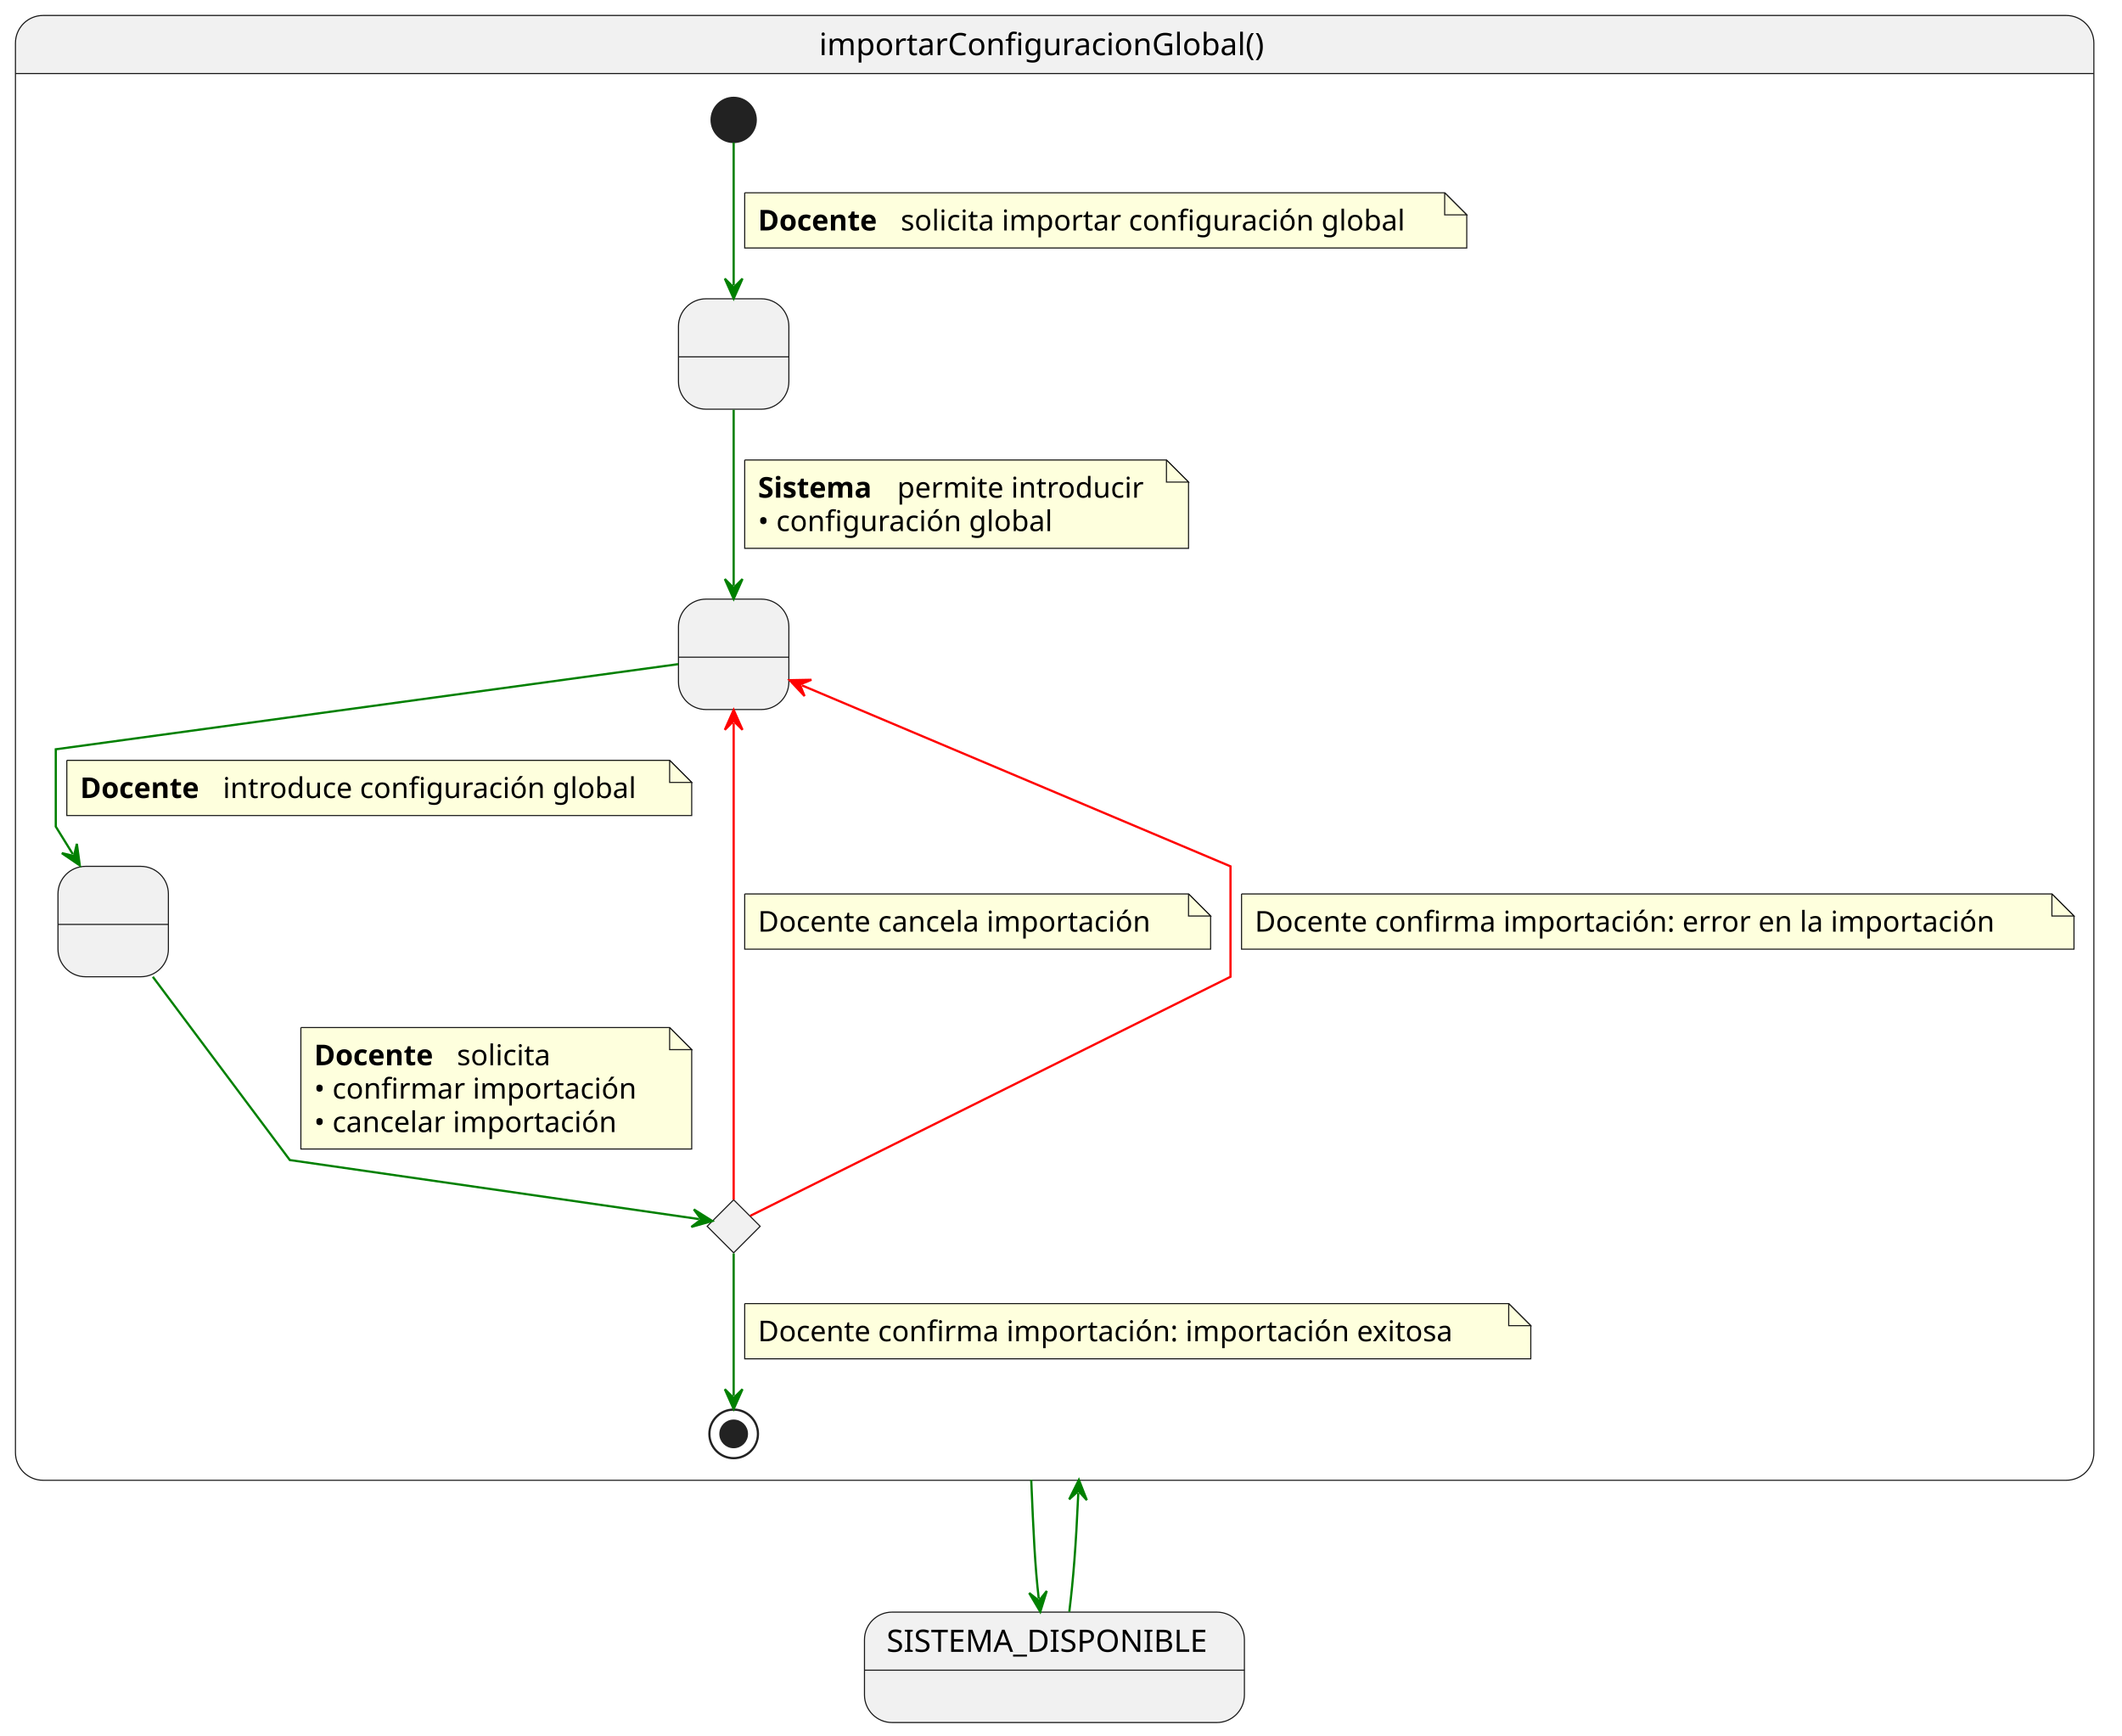
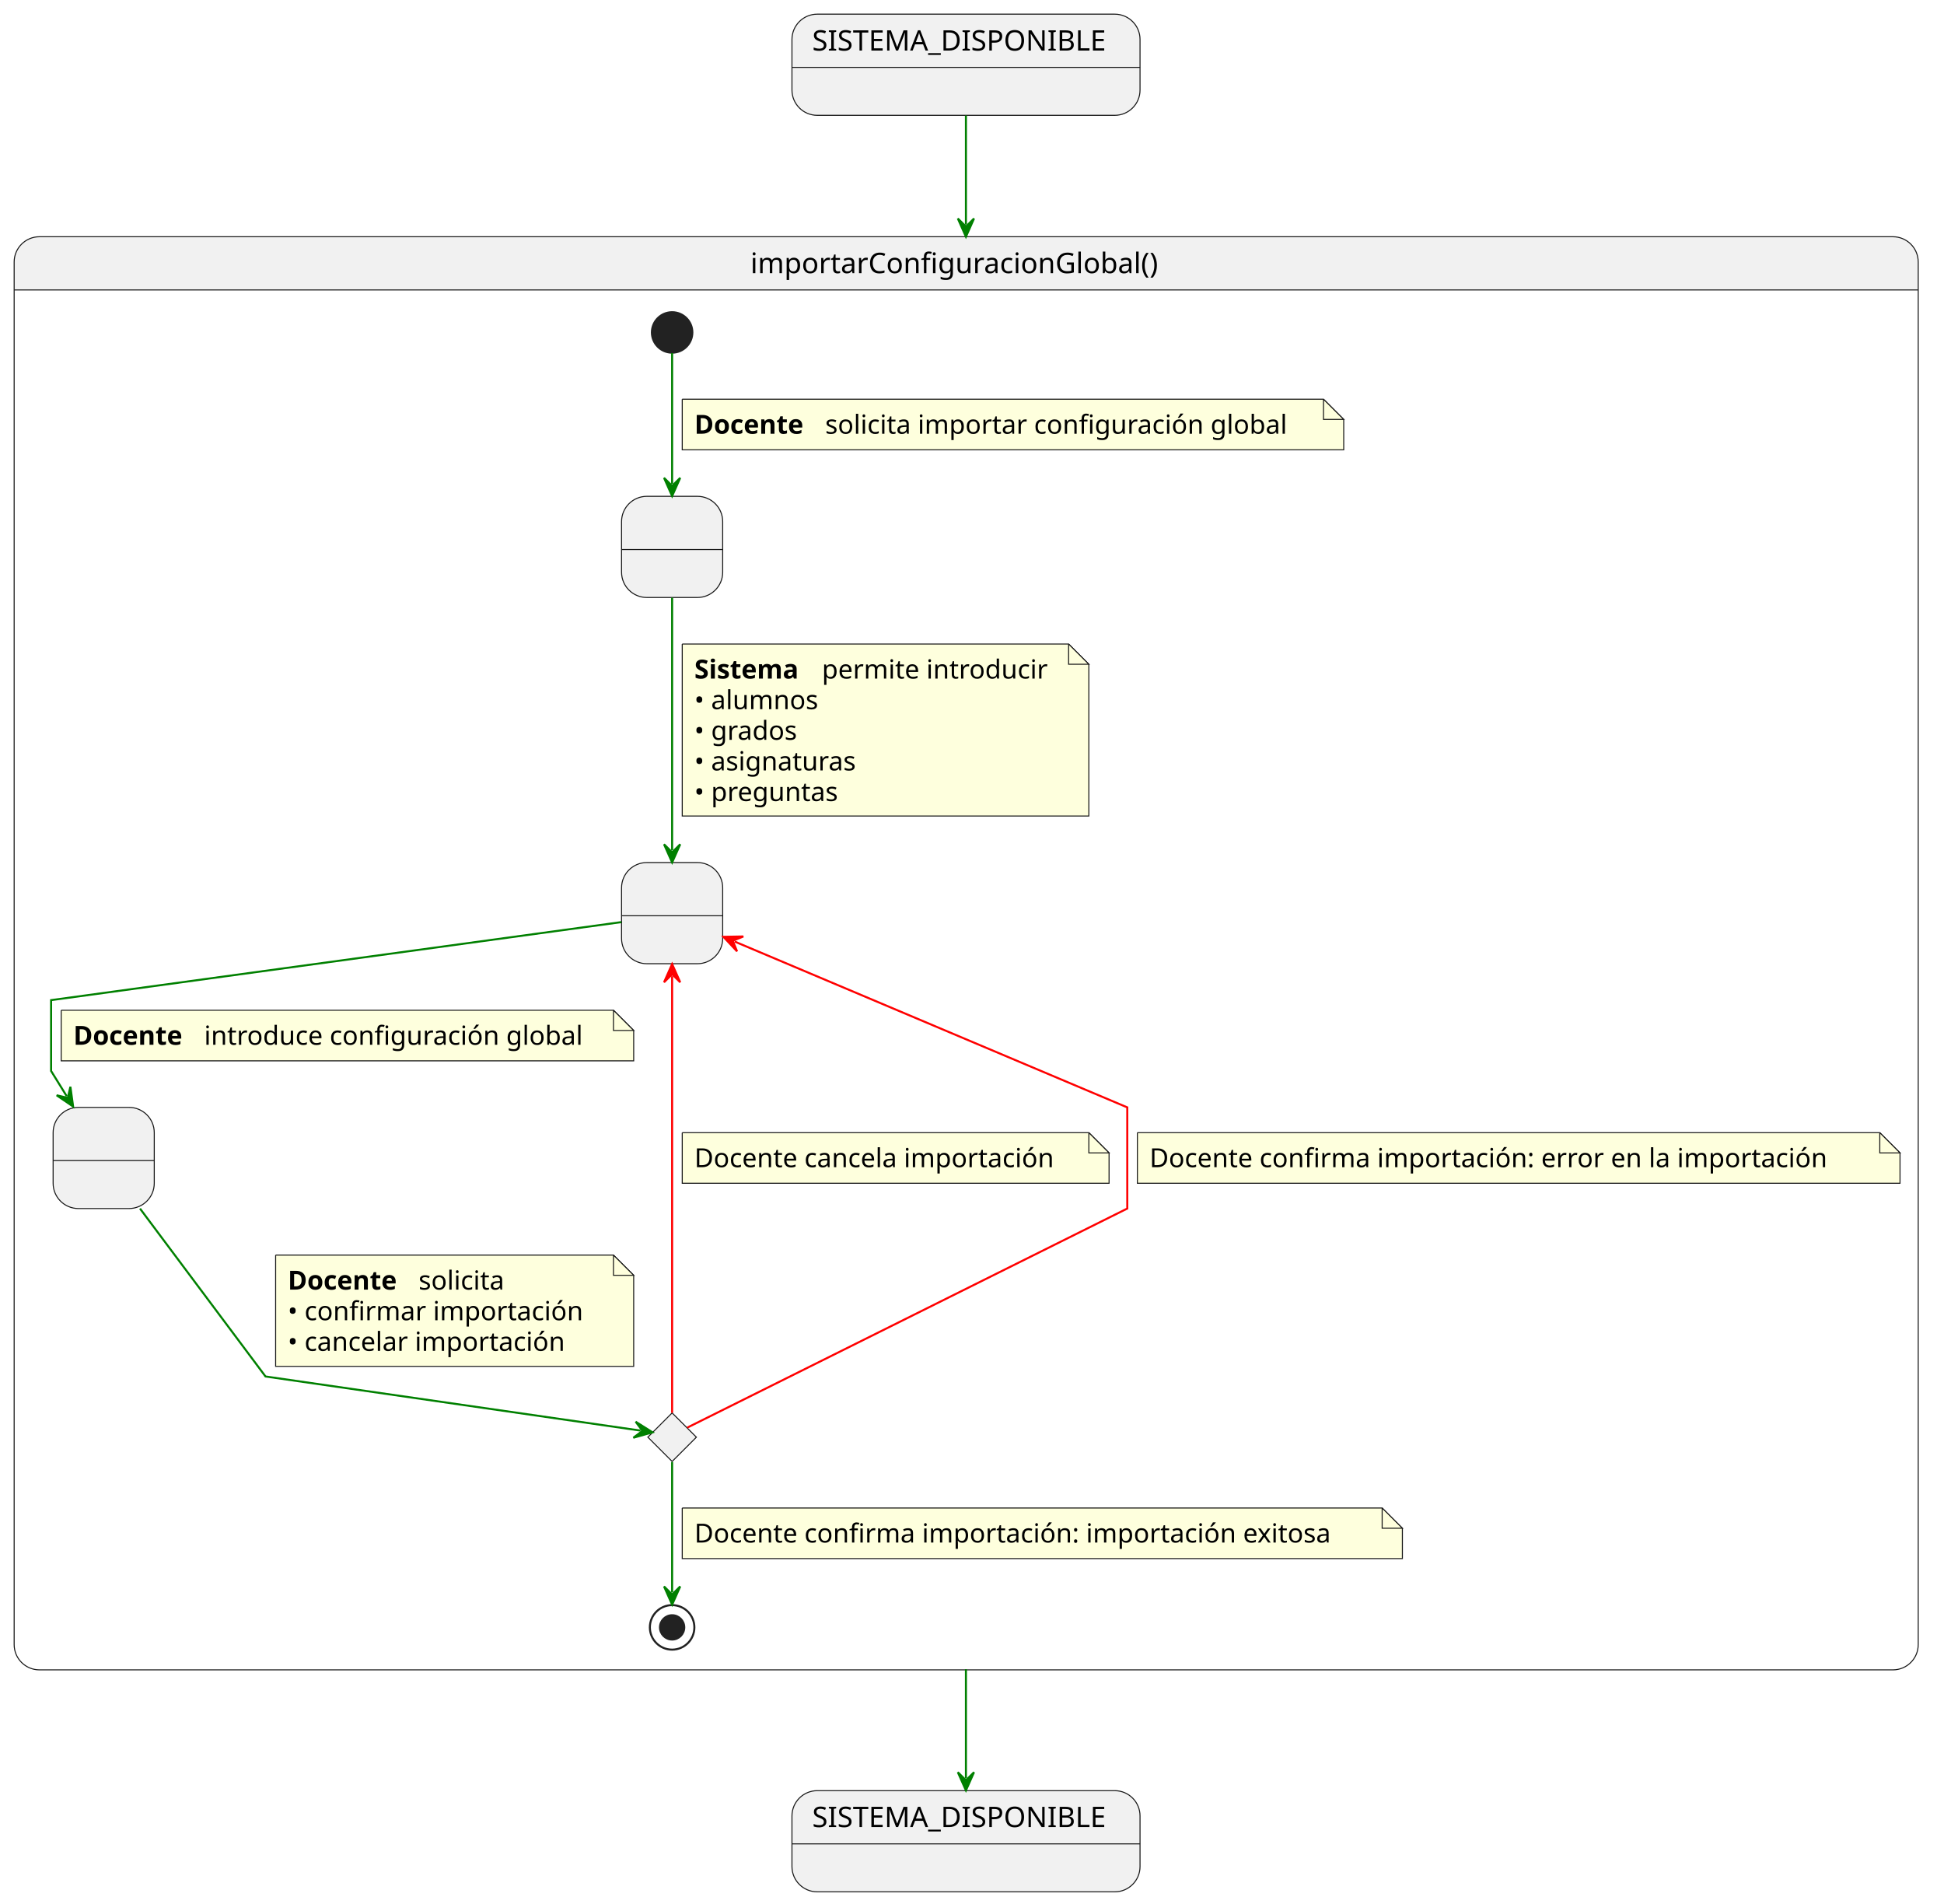
- <svg xmlns="http://www.w3.org/2000/svg" contentStyleType="text/css" data-diagram-type="STATE" height="786px" preserveAspectRatio="none" style="width:961px;height:786px;background:#FFFFFF;" version="1.1" viewBox="0 0 961 786" width="961px" zoomAndPan="magnify">
+ <svg xmlns="http://www.w3.org/2000/svg" contentStyleType="text/css" data-diagram-type="STATE" height="941px" preserveAspectRatio="none" style="width:961px;height:941px;background:#FFFFFF;" version="1.1" viewBox="0 0 961 941" width="961px" zoomAndPan="magnify">
  <defs />
  <g>
-     <path d="M19.5,7 L935.758,7 A12.5,12.5 0 0 1 948.258,19.5 L948.258,33.297 L7,33.297 L7,19.5 A12.5,12.5 0 0 1 19.5,7" fill="#F1F1F1" />
-     <rect fill="none" height="663.297" rx="12.5" ry="12.5" style="stroke:#181818;stroke-width:0.5;" width="941.258" x="7" y="7" />
-     <line style="stroke:#181818;stroke-width:0.5;" x1="7" x2="948.258" y1="33.297" y2="33.297" />
-     <text fill="#000000" font-family="sans-serif" font-size="14" lengthAdjust="spacing" textLength="213.295" x="370.982" y="24.995">importarConfiguracionGlobal()</text>
+     <g id="SISTEMA_DISPONIBLE2">
+       <rect fill="#F1F1F1" height="50" rx="12.5" ry="12.5" style="stroke:#181818;stroke-width:0.5;" width="172.065" x="391.5" y="885" />
+       <line style="stroke:#181818;stroke-width:0.5;" x1="391.5" x2="563.565" y1="911.297" y2="911.297" />
+       <text fill="#000000" font-family="sans-serif" font-size="14" lengthAdjust="spacing" textLength="152.065" x="401.5" y="902.995">SISTEMA_DISPONIBLE</text>
+     </g>
+     <path d="M19.5,117 L935.758,117 A12.5,12.5 0 0 1 948.258,129.5 L948.258,143.297 L7,143.297 L7,129.5 A12.5,12.5 0 0 1 19.5,117" fill="#F1F1F1" />
+     <rect fill="none" height="708.297" rx="12.5" ry="12.5" style="stroke:#181818;stroke-width:0.5;" width="941.258" x="7" y="117" />
+     <line style="stroke:#181818;stroke-width:0.5;" x1="7" x2="948.258" y1="143.297" y2="143.297" />
+     <text fill="#000000" font-family="sans-serif" font-size="14" lengthAdjust="spacing" textLength="213.295" x="370.982" y="134.995">importarConfiguracionGlobal()</text>
    <g id="importarConfiguracionGlobal.RequiringGlobalConfigurationImport">
-       <rect fill="#F1F1F1" height="50" rx="12.5" ry="12.5" style="stroke:#181818;stroke-width:0.5;" width="50" x="307.258" y="135.297" />
-       <line style="stroke:#181818;stroke-width:0.5;" x1="307.258" x2="357.258" y1="161.594" y2="161.594" />
-       <text fill="#000000" font-family="sans-serif" font-size="14" lengthAdjust="spacing" textLength="4.45" x="330.033" y="153.292"> </text>
+       <rect fill="#F1F1F1" height="50" rx="12.5" ry="12.5" style="stroke:#181818;stroke-width:0.5;" width="50" x="307.258" y="245.297" />
+       <line style="stroke:#181818;stroke-width:0.5;" x1="307.258" x2="357.258" y1="271.594" y2="271.594" />
+       <text fill="#000000" font-family="sans-serif" font-size="14" lengthAdjust="spacing" textLength="4.45" x="330.033" y="263.292"> </text>
    </g>
    <g id="importarConfiguracionGlobal.ProvidingGlobalConfiguration">
-       <rect fill="#F1F1F1" height="50" rx="12.5" ry="12.5" style="stroke:#181818;stroke-width:0.5;" width="50" x="307.258" y="271.297" />
-       <line style="stroke:#181818;stroke-width:0.5;" x1="307.258" x2="357.258" y1="297.594" y2="297.594" />
-       <text fill="#000000" font-family="sans-serif" font-size="14" lengthAdjust="spacing" textLength="4.45" x="330.033" y="289.292"> </text>
+       <rect fill="#F1F1F1" height="50" rx="12.5" ry="12.5" style="stroke:#181818;stroke-width:0.5;" width="50" x="307.258" y="426.297" />
+       <line style="stroke:#181818;stroke-width:0.5;" x1="307.258" x2="357.258" y1="452.594" y2="452.594" />
+       <text fill="#000000" font-family="sans-serif" font-size="14" lengthAdjust="spacing" textLength="4.45" x="330.033" y="444.292"> </text>
    </g>
    <g id="importarConfiguracionGlobal.ProvidingConfirmation">
-       <rect fill="#F1F1F1" height="50" rx="12.5" ry="12.5" style="stroke:#181818;stroke-width:0.5;" width="50" x="26.258" y="392.297" />
-       <line style="stroke:#181818;stroke-width:0.5;" x1="26.258" x2="76.258" y1="418.594" y2="418.594" />
-       <text fill="#000000" font-family="sans-serif" font-size="14" lengthAdjust="spacing" textLength="4.45" x="49.033" y="410.292"> </text>
+       <rect fill="#F1F1F1" height="50" rx="12.5" ry="12.5" style="stroke:#181818;stroke-width:0.5;" width="50" x="26.258" y="547.297" />
+       <line style="stroke:#181818;stroke-width:0.5;" x1="26.258" x2="76.258" y1="573.594" y2="573.594" />
+       <text fill="#000000" font-family="sans-serif" font-size="14" lengthAdjust="spacing" textLength="4.45" x="49.033" y="565.292"> </text>
    </g>
-     <g class="entity" data-entity="c" data-uid="ent0006" id="entity_c">
-       <polygon fill="#F1F1F1" points="332.258,543.297,344.258,555.297,332.258,567.297,320.258,555.297,332.258,543.297" style="stroke:#181818;stroke-width:0.5;" />
+     <g class="entity" data-entity="c" data-uid="ent0007" id="entity_c">
+       <polygon fill="#F1F1F1" points="332.258,698.297,344.258,710.297,332.258,722.297,320.258,710.297,332.258,698.297" style="stroke:#181818;stroke-width:0.5;" />
    </g>
-     <ellipse cx="332.258" cy="54.297" fill="#222222" rx="10" ry="10" style="stroke:#222222;stroke-width:1;" />
-     <ellipse cx="332.258" cy="649.297" fill="none" rx="11" ry="11" style="stroke:#222222;stroke-width:1;" />
-     <ellipse cx="332.258" cy="649.297" fill="#222222" rx="6" ry="6" style="stroke:#222222;stroke-width:1;" />
-     <g class="link" data-entity-1=".start.importarConfiguracionGlobal" data-entity-2="RequiringGlobalConfigurationImport" data-source-line="10" data-uid="lnk3" id="link_.start.importarConfiguracionGlobal_RequiringGlobalConfigurationImport">
-       <path d="M332.258,64.527 C332.258,80.237 332.258,106.657 332.258,129.167" fill="none" id="*start*importarConfiguracionGlobal-to-RequiringGlobalConfigurationImport" style="stroke:#008000;stroke-width:1;" />
-       <polygon fill="#008000" points="332.258,135.167,336.258,126.167,332.258,130.167,328.258,126.167,332.258,135.167" style="stroke:#008000;stroke-width:1;" />
-       <path d="M337.258,87.297 L337.258,112.297 L664.258,112.297 L664.258,97.297 L654.258,87.297 L337.258,87.297" fill="#FEFFDD" style="stroke:#181818;stroke-width:0.5;" />
-       <path d="M654.258,87.297 L654.258,97.297 L664.258,97.297 L654.258,87.297" fill="#FEFFDD" style="stroke:#181818;stroke-width:0.5;" />
-       <text fill="#000000" font-family="sans-serif" font-size="13" font-weight="bold" lengthAdjust="spacing" textLength="60.531" x="343.258" y="104.364">Docente</text>
-       <text fill="#000000" font-family="sans-serif" font-size="13" lengthAdjust="spacing" textLength="242.334" x="407.922" y="104.364">solicita importar configuración global</text>
+     <ellipse cx="332.258" cy="164.297" fill="#222222" rx="10" ry="10" style="stroke:#222222;stroke-width:1;" />
+     <ellipse cx="332.258" cy="804.297" fill="none" rx="11" ry="11" style="stroke:#222222;stroke-width:1;" />
+     <ellipse cx="332.258" cy="804.297" fill="#222222" rx="6" ry="6" style="stroke:#222222;stroke-width:1;" />
+     <g class="link" data-entity-1=".start.importarConfiguracionGlobal" data-entity-2="RequiringGlobalConfigurationImport" data-source-line="12" data-uid="lnk3" id="link_.start.importarConfiguracionGlobal_RequiringGlobalConfigurationImport">
+       <path d="M332.258,174.527 C332.258,190.237 332.258,216.657 332.258,239.167" fill="none" id="*start*importarConfiguracionGlobal-to-RequiringGlobalConfigurationImport" style="stroke:#008000;stroke-width:1;" />
+       <polygon fill="#008000" points="332.258,245.167,336.258,236.167,332.258,240.167,328.258,236.167,332.258,245.167" style="stroke:#008000;stroke-width:1;" />
+       <path d="M337.258,197.297 L337.258,222.297 L664.258,222.297 L664.258,207.297 L654.258,197.297 L337.258,197.297" fill="#FEFFDD" style="stroke:#181818;stroke-width:0.5;" />
+       <path d="M654.258,197.297 L654.258,207.297 L664.258,207.297 L654.258,197.297" fill="#FEFFDD" style="stroke:#181818;stroke-width:0.5;" />
+       <text fill="#000000" font-family="sans-serif" font-size="13" font-weight="bold" lengthAdjust="spacing" textLength="60.531" x="343.258" y="214.364">Docente</text>
+       <text fill="#000000" font-family="sans-serif" font-size="13" lengthAdjust="spacing" textLength="242.334" x="407.922" y="214.364">solicita importar configuración global</text>
    </g>
-     <g class="link" data-entity-1="RequiringGlobalConfigurationImport" data-entity-2="ProvidingGlobalConfiguration" data-source-line="15" data-uid="lnk4" id="link_RequiringGlobalConfigurationImport_ProvidingGlobalConfiguration">
-       <path d="M332.258,185.567 C332.258,209.847 332.258,240.987 332.258,265.207" fill="none" id="RequiringGlobalConfigurationImport-to-ProvidingGlobalConfiguration" style="stroke:#008000;stroke-width:1;" />
-       <polygon fill="#008000" points="332.258,271.207,336.258,262.207,332.258,266.207,328.258,262.207,332.258,271.207" style="stroke:#008000;stroke-width:1;" />
-       <path d="M337.258,208.297 L337.258,248.297 L538.258,248.297 L538.258,218.297 L528.258,208.297 L337.258,208.297" fill="#FEFFDD" style="stroke:#181818;stroke-width:0.5;" />
-       <path d="M528.258,208.297 L528.258,218.297 L538.258,218.297 L528.258,208.297" fill="#FEFFDD" style="stroke:#181818;stroke-width:0.5;" />
-       <text fill="#000000" font-family="sans-serif" font-size="13" font-weight="bold" lengthAdjust="spacing" textLength="58.906" x="343.258" y="225.364">Sistema</text>
-       <text fill="#000000" font-family="sans-serif" font-size="13" lengthAdjust="spacing" textLength="117.939" x="406.297" y="225.364">permite introducir</text>
-       <text fill="#000000" font-family="sans-serif" font-size="13" lengthAdjust="spacing" textLength="143.863" x="343.258" y="240.497">• configuración global</text>
+     <g class="link" data-entity-1="RequiringGlobalConfigurationImport" data-entity-2="ProvidingGlobalConfiguration" data-source-line="17" data-uid="lnk4" id="link_RequiringGlobalConfigurationImport_ProvidingGlobalConfiguration">
+       <path d="M332.258,295.437 C332.258,329.697 332.258,386.047 332.258,420.257" fill="none" id="RequiringGlobalConfigurationImport-to-ProvidingGlobalConfiguration" style="stroke:#008000;stroke-width:1;" />
+       <polygon fill="#008000" points="332.258,426.257,336.258,417.257,332.258,421.257,328.258,417.257,332.258,426.257" style="stroke:#008000;stroke-width:1;" />
+       <path d="M337.258,318.297 L337.258,403.297 L538.258,403.297 L538.258,328.297 L528.258,318.297 L337.258,318.297" fill="#FEFFDD" style="stroke:#181818;stroke-width:0.5;" />
+       <path d="M528.258,318.297 L528.258,328.297 L538.258,328.297 L528.258,318.297" fill="#FEFFDD" style="stroke:#181818;stroke-width:0.5;" />
+       <text fill="#000000" font-family="sans-serif" font-size="13" font-weight="bold" lengthAdjust="spacing" textLength="58.906" x="343.258" y="335.364">Sistema</text>
+       <text fill="#000000" font-family="sans-serif" font-size="13" lengthAdjust="spacing" textLength="117.939" x="406.297" y="335.364">permite introducir</text>
+       <text fill="#000000" font-family="sans-serif" font-size="13" lengthAdjust="spacing" textLength="67.247" x="343.258" y="350.497">• alumnos</text>
+       <text fill="#000000" font-family="sans-serif" font-size="13" lengthAdjust="spacing" textLength="56.342" x="343.258" y="365.629">• grados</text>
+       <text fill="#000000" font-family="sans-serif" font-size="13" lengthAdjust="spacing" textLength="88.029" x="343.258" y="380.762">• asignaturas</text>
+       <text fill="#000000" font-family="sans-serif" font-size="13" lengthAdjust="spacing" textLength="77.962" x="343.258" y="395.895">• preguntas</text>
    </g>
-     <g class="link" data-entity-1="ProvidingGlobalConfiguration" data-entity-2="ProvidingConfirmation" data-source-line="21" data-uid="lnk5" id="link_ProvidingGlobalConfiguration_ProvidingConfirmation">
-       <path d="M307.138,300.737 C233.818,310.767 25.258,339.297 25.258,339.297 C25.258,339.297 25.258,374.297 25.258,374.297 C25.258,374.297 27.26,377.525 32.98,386.765" fill="none" id="ProvidingGlobalConfiguration-to-ProvidingConfirmation" style="stroke:#008000;stroke-width:1;" />
-       <polygon fill="#008000" points="36.138,391.867,34.802,382.109,33.507,387.615,28,386.32,36.138,391.867" style="stroke:#008000;stroke-width:1;" />
-       <path d="M30.258,344.297 L30.258,369.297 L313.258,369.297 L313.258,354.297 L303.258,344.297 L30.258,344.297" fill="#FEFFDD" style="stroke:#181818;stroke-width:0.5;" />
-       <path d="M303.258,344.297 L303.258,354.297 L313.258,354.297 L303.258,344.297" fill="#FEFFDD" style="stroke:#181818;stroke-width:0.5;" />
-       <text fill="#000000" font-family="sans-serif" font-size="13" font-weight="bold" lengthAdjust="spacing" textLength="60.531" x="36.258" y="361.364">Docente</text>
-       <text fill="#000000" font-family="sans-serif" font-size="13" lengthAdjust="spacing" textLength="198.079" x="100.922" y="361.364">introduce configuración global</text>
+     <g class="link" data-entity-1="ProvidingGlobalConfiguration" data-entity-2="ProvidingConfirmation" data-source-line="26" data-uid="lnk5" id="link_ProvidingGlobalConfiguration_ProvidingConfirmation">
+       <path d="M307.138,455.737 C233.818,465.767 25.258,494.297 25.258,494.297 C25.258,494.297 25.258,529.297 25.258,529.297 C25.258,529.297 27.26,532.525 32.98,541.765" fill="none" id="ProvidingGlobalConfiguration-to-ProvidingConfirmation" style="stroke:#008000;stroke-width:1;" />
+       <polygon fill="#008000" points="36.138,546.867,34.802,537.109,33.507,542.615,28,541.32,36.138,546.867" style="stroke:#008000;stroke-width:1;" />
+       <path d="M30.258,499.297 L30.258,524.297 L313.258,524.297 L313.258,509.297 L303.258,499.297 L30.258,499.297" fill="#FEFFDD" style="stroke:#181818;stroke-width:0.5;" />
+       <path d="M303.258,499.297 L303.258,509.297 L313.258,509.297 L303.258,499.297" fill="#FEFFDD" style="stroke:#181818;stroke-width:0.5;" />
+       <text fill="#000000" font-family="sans-serif" font-size="13" font-weight="bold" lengthAdjust="spacing" textLength="60.531" x="36.258" y="516.364">Docente</text>
+       <text fill="#000000" font-family="sans-serif" font-size="13" lengthAdjust="spacing" textLength="198.079" x="100.922" y="516.364">introduce configuración global</text>
    </g>
-     <g class="link" data-entity-1="ProvidingConfirmation" data-entity-2="c" data-source-line="26" data-uid="lnk6" id="link_ProvidingConfirmation_c">
-       <path d="M69.208,442.307 C92.798,473.857 131.258,525.297 131.258,525.297 C131.258,525.297 276.47,546.251 316.63,552.041" fill="none" id="ProvidingConfirmation-to-c" style="stroke:#008000;stroke-width:1;" />
-       <polygon fill="#008000" points="322.568,552.897,314.231,547.654,317.619,552.183,313.09,555.572,322.568,552.897" style="stroke:#008000;stroke-width:1;" />
-       <path d="M136.258,465.297 L136.258,520.297 L313.258,520.297 L313.258,475.297 L303.258,465.297 L136.258,465.297" fill="#FEFFDD" style="stroke:#181818;stroke-width:0.5;" />
-       <path d="M303.258,465.297 L303.258,475.297 L313.258,475.297 L303.258,465.297" fill="#FEFFDD" style="stroke:#181818;stroke-width:0.5;" />
-       <text fill="#000000" font-family="sans-serif" font-size="13" font-weight="bold" lengthAdjust="spacing" textLength="60.531" x="142.258" y="482.364">Docente</text>
-       <text fill="#000000" font-family="sans-serif" font-size="13" lengthAdjust="spacing" textLength="45.773" x="206.922" y="482.364">solicita</text>
-       <text fill="#000000" font-family="sans-serif" font-size="13" lengthAdjust="spacing" textLength="156.622" x="142.258" y="497.497">• confirmar importación</text>
-       <text fill="#000000" font-family="sans-serif" font-size="13" lengthAdjust="spacing" textLength="149.195" x="142.258" y="512.629">• cancelar importación</text>
+     <g class="link" data-entity-1="ProvidingConfirmation" data-entity-2="c" data-source-line="31" data-uid="lnk6" id="link_ProvidingConfirmation_c">
+       <path d="M69.208,597.307 C92.798,628.857 131.258,680.297 131.258,680.297 C131.258,680.297 276.47,701.251 316.63,707.041" fill="none" id="ProvidingConfirmation-to-c" style="stroke:#008000;stroke-width:1;" />
+       <polygon fill="#008000" points="322.568,707.897,314.231,702.654,317.619,707.183,313.09,710.572,322.568,707.897" style="stroke:#008000;stroke-width:1;" />
+       <path d="M136.258,620.297 L136.258,675.297 L313.258,675.297 L313.258,630.297 L303.258,620.297 L136.258,620.297" fill="#FEFFDD" style="stroke:#181818;stroke-width:0.5;" />
+       <path d="M303.258,620.297 L303.258,630.297 L313.258,630.297 L303.258,620.297" fill="#FEFFDD" style="stroke:#181818;stroke-width:0.5;" />
+       <text fill="#000000" font-family="sans-serif" font-size="13" font-weight="bold" lengthAdjust="spacing" textLength="60.531" x="142.258" y="637.364">Docente</text>
+       <text fill="#000000" font-family="sans-serif" font-size="13" lengthAdjust="spacing" textLength="45.773" x="206.922" y="637.364">solicita</text>
+       <text fill="#000000" font-family="sans-serif" font-size="13" lengthAdjust="spacing" textLength="156.622" x="142.258" y="652.497">• confirmar importación</text>
+       <text fill="#000000" font-family="sans-serif" font-size="13" lengthAdjust="spacing" textLength="149.195" x="142.258" y="667.629">• cancelar importación</text>
    </g>
-     <g class="link" data-entity-1="c" data-entity-2="ProvidingGlobalConfiguration" data-source-line="33" data-uid="lnk7" id="link_c_ProvidingGlobalConfiguration">
-       <path d="M332.258,543.247 C332.258,504.687 332.258,381.577 332.258,327.477" fill="none" id="c-to-ProvidingGlobalConfiguration" style="stroke:#FF0000;stroke-width:1;" />
-       <polygon fill="#FF0000" points="332.258,321.477,328.258,330.477,332.258,326.477,336.258,330.477,332.258,321.477" style="stroke:#FF0000;stroke-width:1;" />
-       <path d="M337.258,404.797 L337.258,429.797 L548.258,429.797 L548.258,414.797 L538.258,404.797 L337.258,404.797" fill="#FEFFDD" style="stroke:#181818;stroke-width:0.5;" />
-       <path d="M538.258,404.797 L538.258,414.797 L548.258,414.797 L538.258,404.797" fill="#FEFFDD" style="stroke:#181818;stroke-width:0.5;" />
-       <text fill="#000000" font-family="sans-serif" font-size="13" lengthAdjust="spacing" textLength="190.626" x="343.258" y="421.864">Docente cancela importación</text>
+     <g class="link" data-entity-1="c" data-entity-2="ProvidingGlobalConfiguration" data-source-line="38" data-uid="lnk7" id="link_c_ProvidingGlobalConfiguration">
+       <path d="M332.258,698.247 C332.258,659.687 332.258,536.577 332.258,482.477" fill="none" id="c-to-ProvidingGlobalConfiguration" style="stroke:#FF0000;stroke-width:1;" />
+       <polygon fill="#FF0000" points="332.258,476.477,328.258,485.477,332.258,481.477,336.258,485.477,332.258,476.477" style="stroke:#FF0000;stroke-width:1;" />
+       <path d="M337.258,559.797 L337.258,584.797 L548.258,584.797 L548.258,569.797 L538.258,559.797 L337.258,559.797" fill="#FEFFDD" style="stroke:#181818;stroke-width:0.5;" />
+       <path d="M538.258,559.797 L538.258,569.797 L548.258,569.797 L538.258,559.797" fill="#FEFFDD" style="stroke:#181818;stroke-width:0.5;" />
+       <text fill="#000000" font-family="sans-serif" font-size="13" lengthAdjust="spacing" textLength="190.626" x="343.258" y="576.864">Docente cancela importación</text>
    </g>
-     <g class="link" data-entity-1="c" data-entity-2="ProvidingGlobalConfiguration" data-source-line="38" data-uid="lnk8" id="link_c_ProvidingGlobalConfiguration">
-       <path d="M339.748,550.567 C378.788,531.137 557.258,442.297 557.258,442.297 C557.258,442.297 557.258,392.297 557.258,392.297 C557.258,392.297 422.006,335.191 363.156,310.341" fill="none" id="c-to-ProvidingGlobalConfiguration-1" style="stroke:#FF0000;stroke-width:1;" />
-       <polygon fill="#FF0000" points="357.628,308.007,364.363,315.193,362.234,309.952,367.475,307.823,357.628,308.007" style="stroke:#FF0000;stroke-width:1;" />
-       <path d="M562.258,404.797 L562.258,429.797 L939.258,429.797 L939.258,414.797 L929.258,404.797 L562.258,404.797" fill="#FEFFDD" style="stroke:#181818;stroke-width:0.5;" />
-       <path d="M929.258,404.797 L929.258,414.797 L939.258,414.797 L929.258,404.797" fill="#FEFFDD" style="stroke:#181818;stroke-width:0.5;" />
-       <text fill="#000000" font-family="sans-serif" font-size="13" lengthAdjust="spacing" textLength="356.605" x="568.258" y="421.864">Docente confirma importación: error en la importación</text>
+     <g class="link" data-entity-1="c" data-entity-2="ProvidingGlobalConfiguration" data-source-line="43" data-uid="lnk8" id="link_c_ProvidingGlobalConfiguration">
+       <path d="M339.748,705.567 C378.788,686.137 557.258,597.297 557.258,597.297 C557.258,597.297 557.258,547.297 557.258,547.297 C557.258,547.297 422.006,490.191 363.156,465.341" fill="none" id="c-to-ProvidingGlobalConfiguration-1" style="stroke:#FF0000;stroke-width:1;" />
+       <polygon fill="#FF0000" points="357.628,463.007,364.363,470.193,362.234,464.952,367.475,462.823,357.628,463.007" style="stroke:#FF0000;stroke-width:1;" />
+       <path d="M562.258,559.797 L562.258,584.797 L939.258,584.797 L939.258,569.797 L929.258,559.797 L562.258,559.797" fill="#FEFFDD" style="stroke:#181818;stroke-width:0.5;" />
+       <path d="M929.258,559.797 L929.258,569.797 L939.258,569.797 L929.258,559.797" fill="#FEFFDD" style="stroke:#181818;stroke-width:0.5;" />
+       <text fill="#000000" font-family="sans-serif" font-size="13" lengthAdjust="spacing" textLength="356.605" x="568.258" y="576.864">Docente confirma importación: error en la importación</text>
    </g>
-     <g class="link" data-entity-1="c" data-entity-2=".end.importarConfiguracionGlobal" data-source-line="43" data-uid="lnk10" id="link_c_.end.importarConfiguracionGlobal">
-       <path d="M332.258,567.577 C332.258,585.617 332.258,614.697 332.258,632.057" fill="none" id="c-to-*end*importarConfiguracionGlobal" style="stroke:#008000;stroke-width:1;" />
-       <polygon fill="#008000" points="332.258,638.057,336.258,629.057,332.258,633.057,328.258,629.057,332.258,638.057" style="stroke:#008000;stroke-width:1;" />
-       <path d="M337.258,590.297 L337.258,615.297 L693.258,615.297 L693.258,600.297 L683.258,590.297 L337.258,590.297" fill="#FEFFDD" style="stroke:#181818;stroke-width:0.5;" />
-       <path d="M683.258,590.297 L683.258,600.297 L693.258,600.297 L683.258,590.297" fill="#FEFFDD" style="stroke:#181818;stroke-width:0.5;" />
-       <text fill="#000000" font-family="sans-serif" font-size="13" lengthAdjust="spacing" textLength="335.632" x="343.258" y="607.364">Docente confirma importación: importación exitosa</text>
+     <g class="link" data-entity-1="c" data-entity-2=".end.importarConfiguracionGlobal" data-source-line="48" data-uid="lnk10" id="link_c_.end.importarConfiguracionGlobal">
+       <path d="M332.258,722.577 C332.258,740.617 332.258,769.697 332.258,787.057" fill="none" id="c-to-*end*importarConfiguracionGlobal" style="stroke:#008000;stroke-width:1;" />
+       <polygon fill="#008000" points="332.258,793.057,336.258,784.057,332.258,788.057,328.258,784.057,332.258,793.057" style="stroke:#008000;stroke-width:1;" />
+       <path d="M337.258,745.297 L337.258,770.297 L693.258,770.297 L693.258,755.297 L683.258,745.297 L337.258,745.297" fill="#FEFFDD" style="stroke:#181818;stroke-width:0.5;" />
+       <path d="M683.258,745.297 L683.258,755.297 L693.258,755.297 L683.258,745.297" fill="#FEFFDD" style="stroke:#181818;stroke-width:0.5;" />
+       <text fill="#000000" font-family="sans-serif" font-size="13" lengthAdjust="spacing" textLength="335.632" x="343.258" y="762.364">Docente confirma importación: importación exitosa</text>
    </g>
    <g id="SISTEMA_DISPONIBLE">
-       <rect fill="#F1F1F1" height="50" rx="12.5" ry="12.5" style="stroke:#181818;stroke-width:0.5;" width="172.065" x="391.5" y="730" />
-       <line style="stroke:#181818;stroke-width:0.5;" x1="391.5" x2="563.565" y1="756.297" y2="756.297" />
-       <text fill="#000000" font-family="sans-serif" font-size="14" lengthAdjust="spacing" textLength="152.065" x="401.5" y="747.995">SISTEMA_DISPONIBLE</text>
+       <rect fill="#F1F1F1" height="50" rx="12.5" ry="12.5" style="stroke:#181818;stroke-width:0.5;" width="172.065" x="391.5" y="7" />
+       <line style="stroke:#181818;stroke-width:0.5;" x1="391.5" x2="563.565" y1="33.297" y2="33.297" />
+       <text fill="#000000" font-family="sans-serif" font-size="14" lengthAdjust="spacing" textLength="152.065" x="401.5" y="24.995">SISTEMA_DISPONIBLE</text>
    </g>
-     <g class="link" data-entity-1="SISTEMA_DISPONIBLE" data-entity-2="importarConfiguracionGlobal" data-source-line="49" data-uid="lnk12" id="link_SISTEMA_DISPONIBLE_importarConfiguracionGlobal">
-       <path d="M484.26,729.83 C486.07,715.06 487.253,700.354 488.333,676.114" fill="none" id="SISTEMA_DISPONIBLE-to-importarConfiguracionGlobal" style="stroke:#008000;stroke-width:1;" />
-       <polygon fill="#008000" points="488.6,670.12,484.203,678.933,488.377,675.115,492.195,679.289,488.6,670.12" style="stroke:#008000;stroke-width:1;" />
+     <g class="link" data-entity-1="SISTEMA_DISPONIBLE" data-entity-2="importarConfiguracionGlobal" data-source-line="54" data-uid="lnk12" id="link_SISTEMA_DISPONIBLE_importarConfiguracionGlobal">
+       <path d="M477.5,57.12 C477.5,71.88 477.5,86.6 477.5,110.99" fill="none" id="SISTEMA_DISPONIBLE-to-importarConfiguracionGlobal" style="stroke:#008000;stroke-width:1;" />
+       <polygon fill="#008000" points="477.5,116.99,481.5,107.99,477.5,111.99,473.5,107.99,477.5,116.99" style="stroke:#008000;stroke-width:1;" />
    </g>
-     <g class="link" data-entity-1="importarConfiguracionGlobal" data-entity-2="SISTEMA_DISPONIBLE" data-source-line="51" data-uid="lnk13" id="link_importarConfiguracionGlobal_SISTEMA_DISPONIBLE">
-       <path d="M467.02,670.12 C468.04,694.36 468.71,709.1 470.42,723.87" fill="none" id="importarConfiguracionGlobal-to-SISTEMA_DISPONIBLE" style="stroke:#008000;stroke-width:1;" />
-       <polygon fill="#008000" points="471.11,729.83,474.048,720.43,470.535,724.863,466.101,721.35,471.11,729.83" style="stroke:#008000;stroke-width:1;" />
+     <g class="link" data-entity-1="importarConfiguracionGlobal" data-entity-2="SISTEMA_DISPONIBLE2" data-source-line="56" data-uid="lnk13" id="link_importarConfiguracionGlobal_SISTEMA_DISPONIBLE2">
+       <path d="M477.5,825 C477.5,849.39 477.5,864.12 477.5,878.88" fill="none" id="importarConfiguracionGlobal-to-SISTEMA_DISPONIBLE2" style="stroke:#008000;stroke-width:1;" />
+       <polygon fill="#008000" points="477.5,884.88,481.5,875.88,477.5,879.88,473.5,875.88,477.5,884.88" style="stroke:#008000;stroke-width:1;" />
    </g>
  </g>
</svg>
